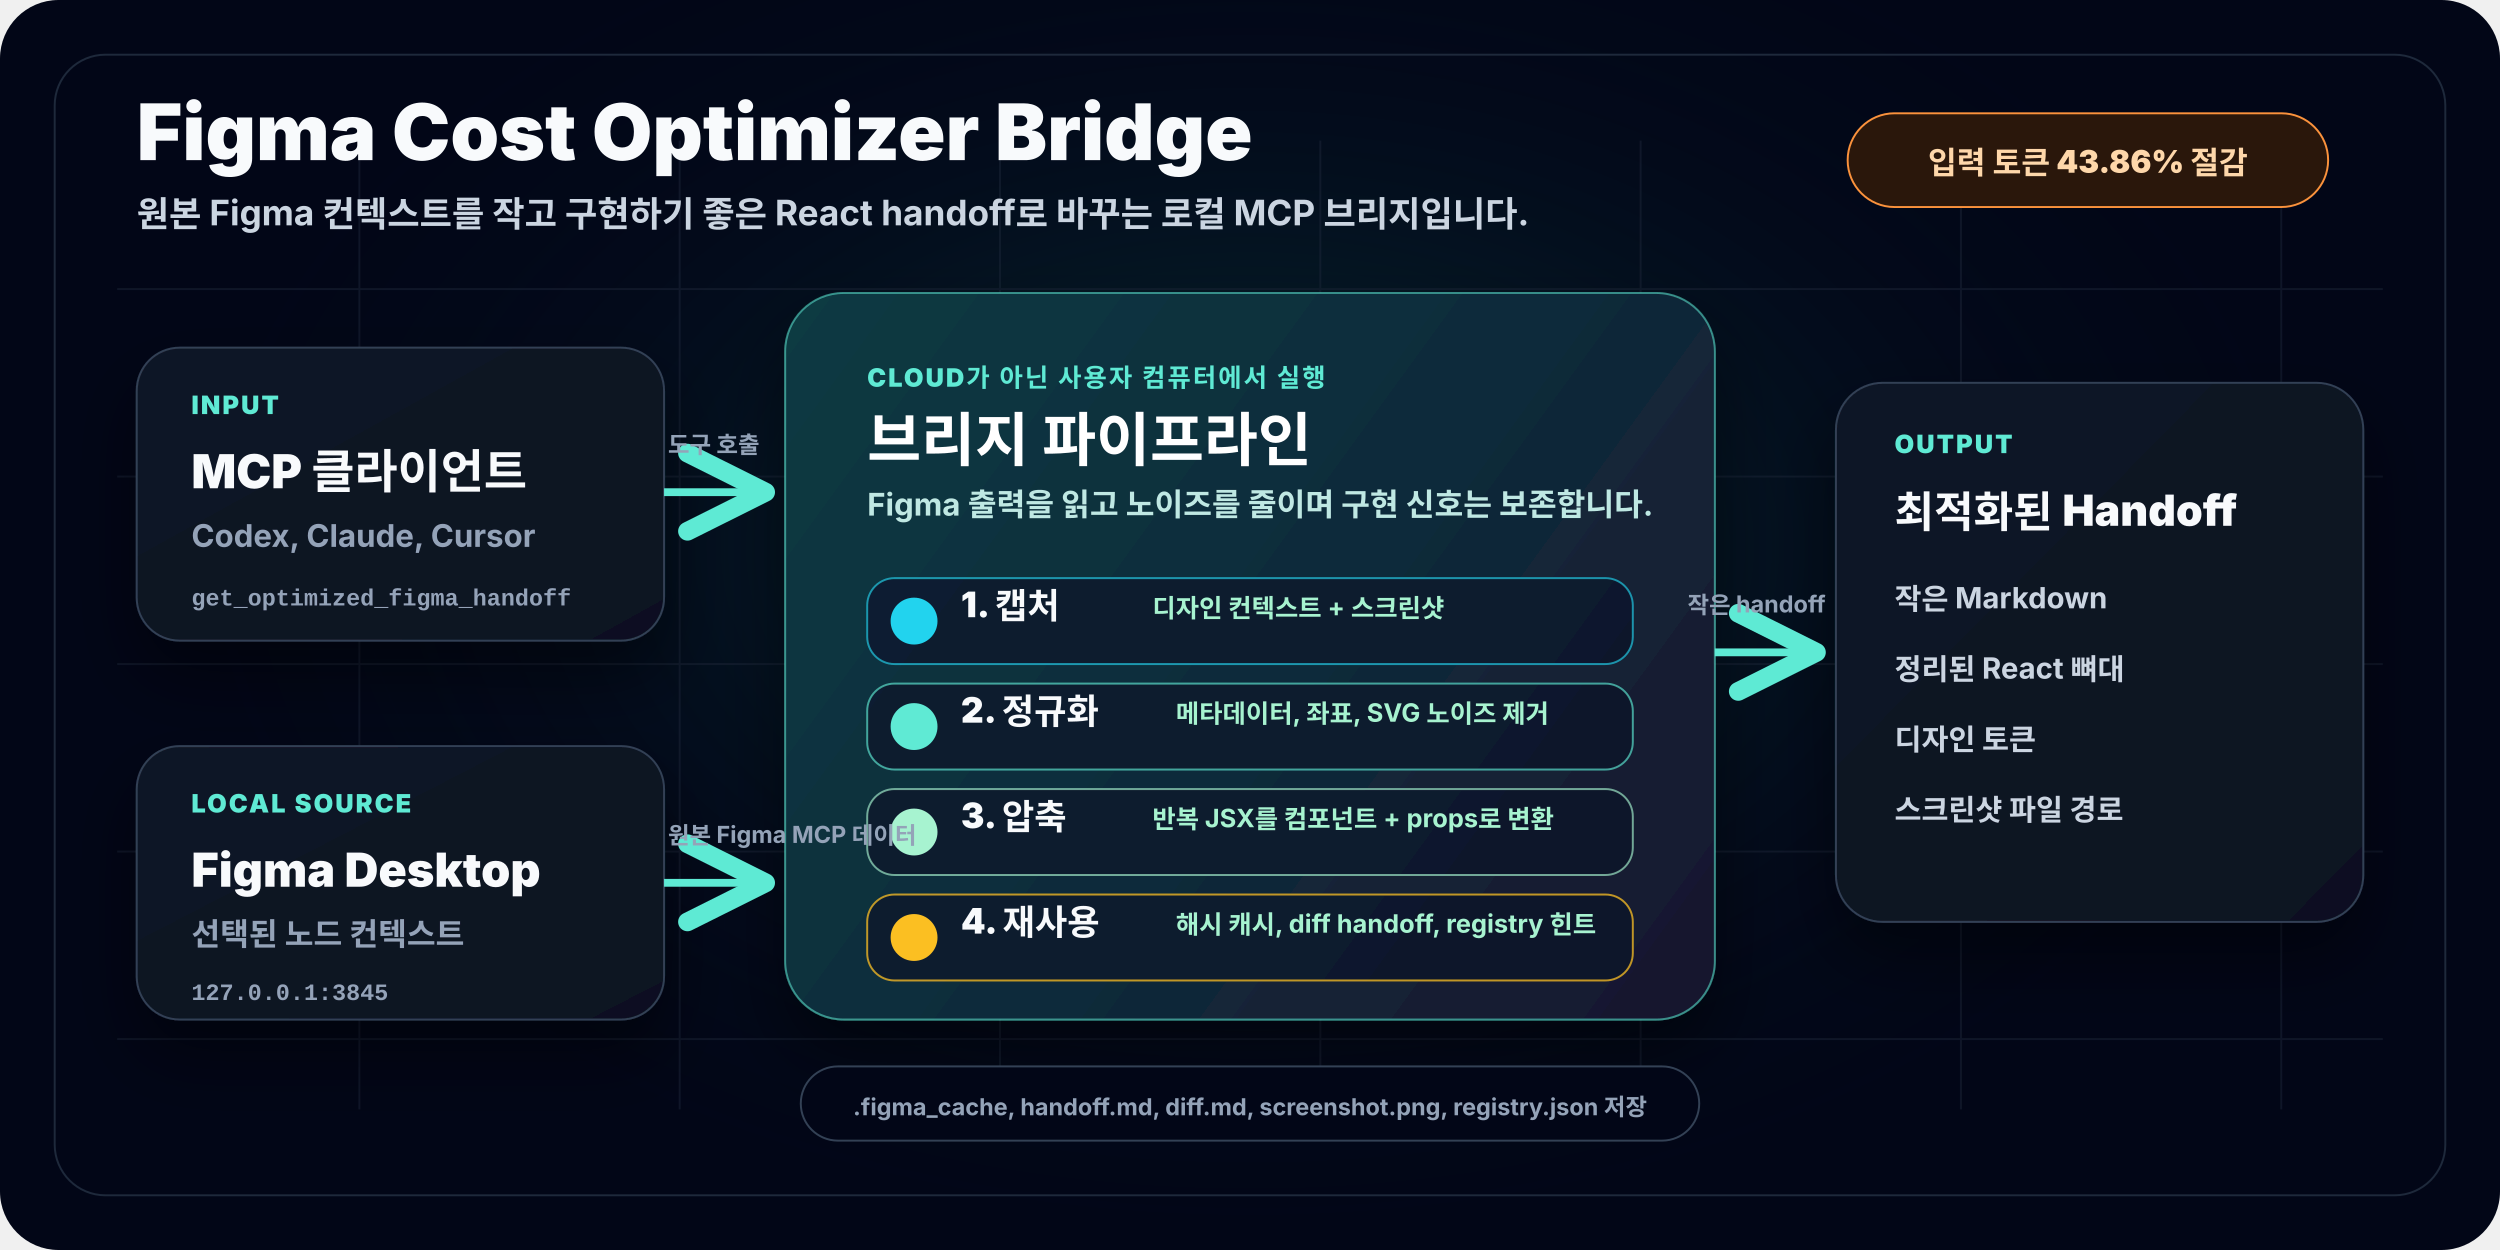
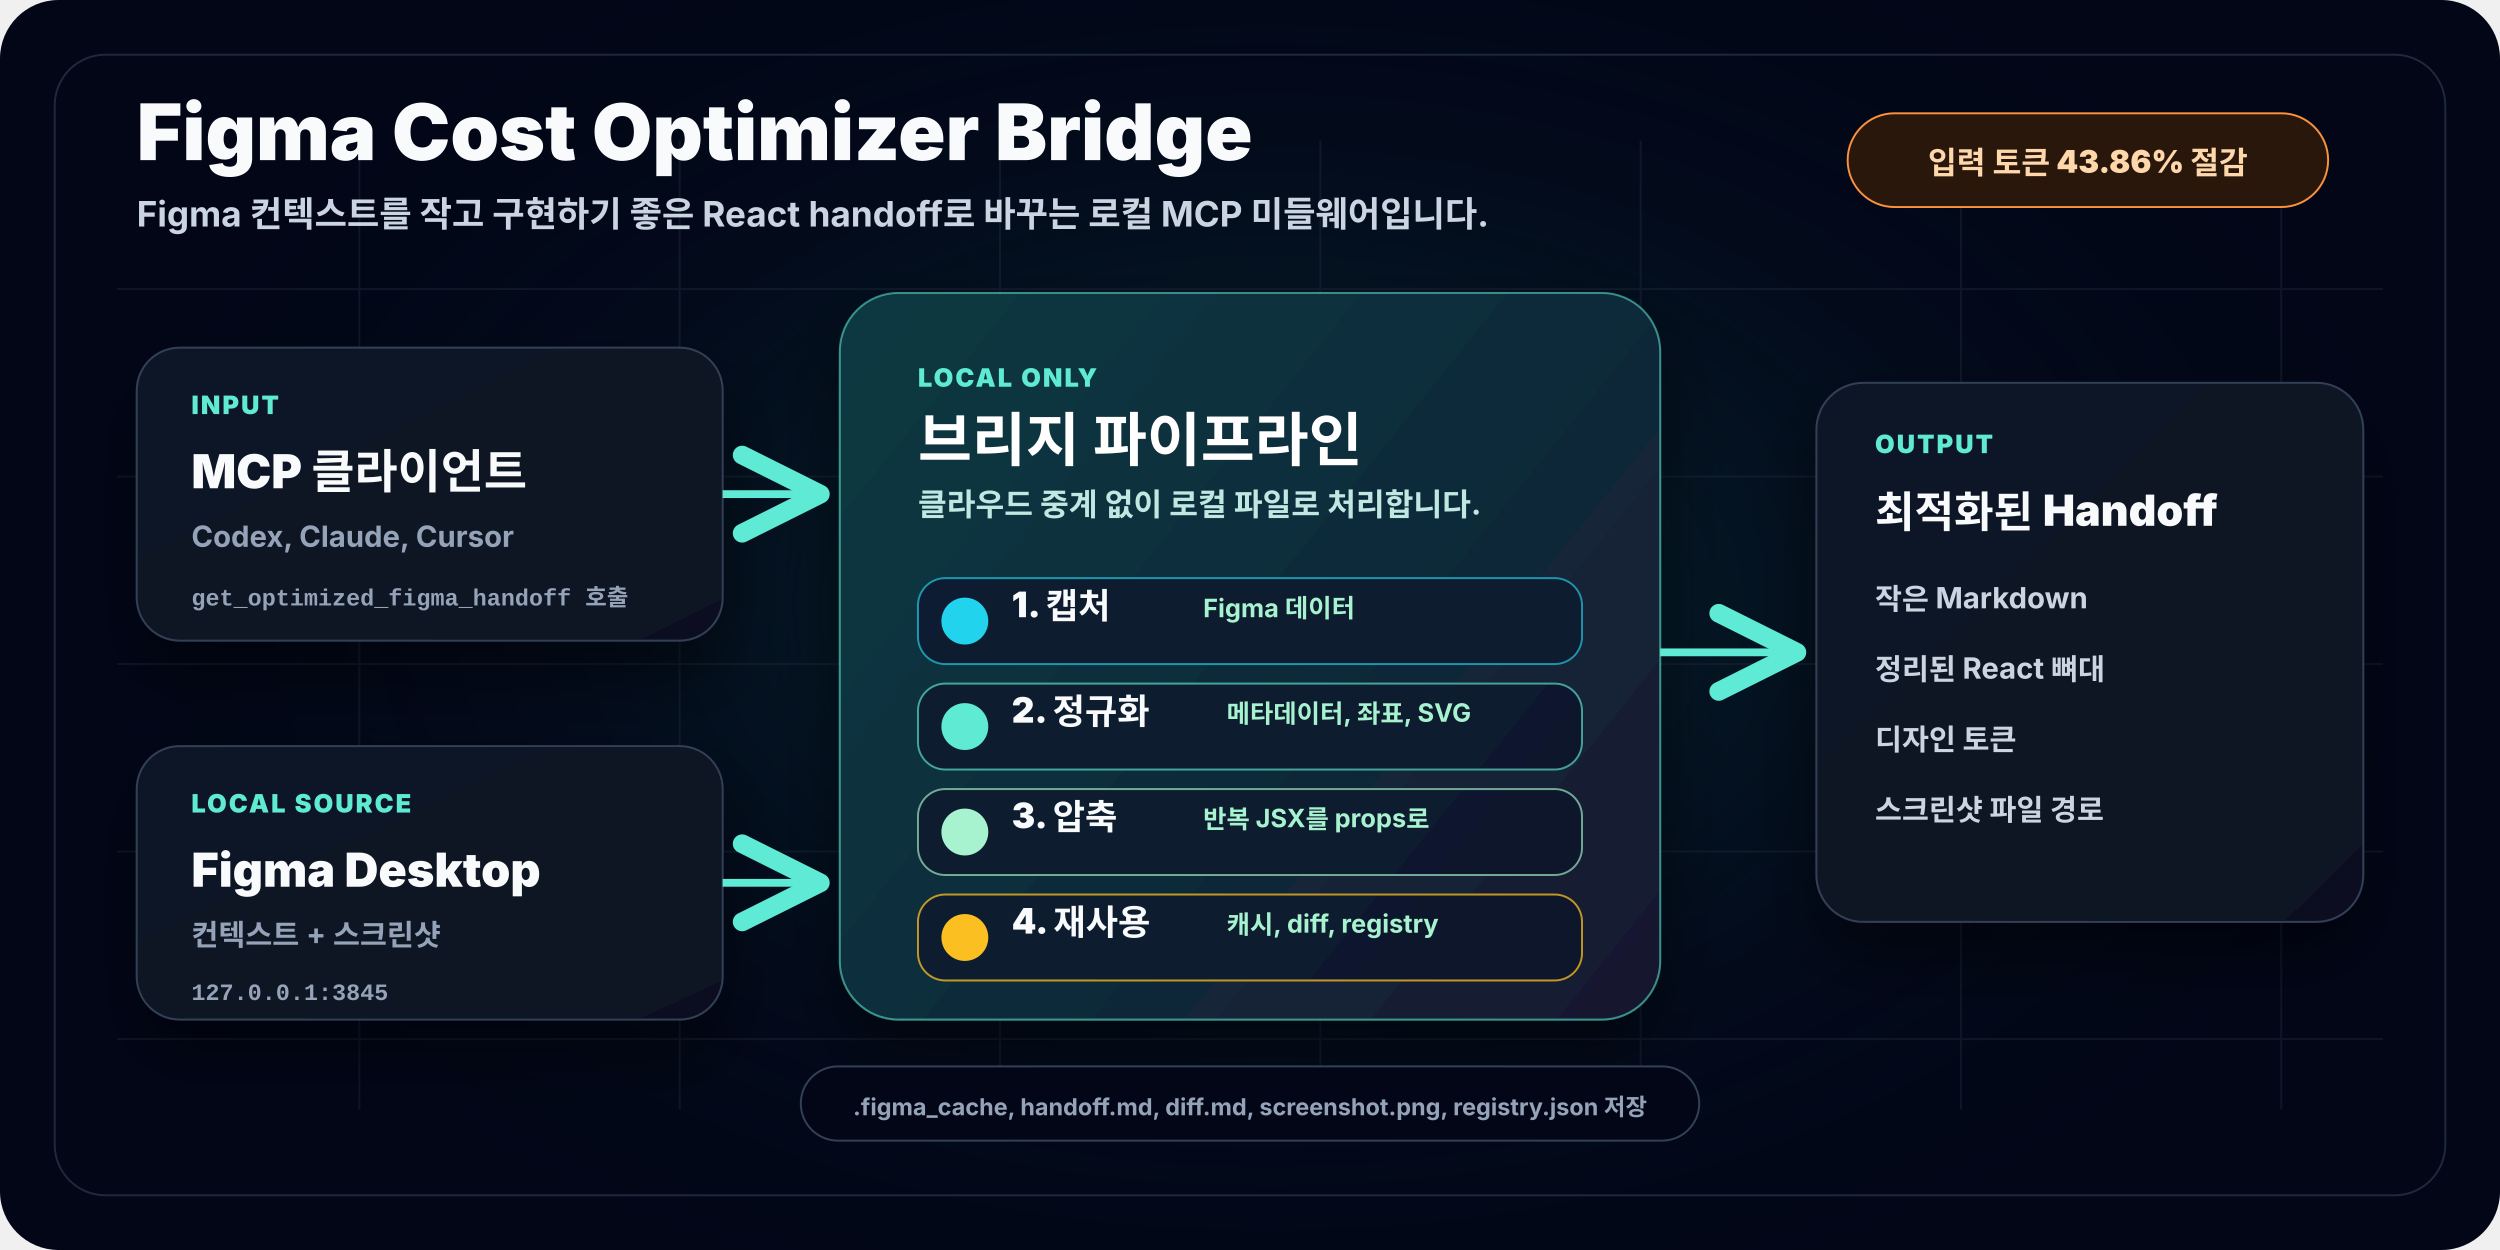
<svg xmlns="http://www.w3.org/2000/svg" width="1280" height="640" viewBox="0 0 1280 640" fill="none" role="img" aria-labelledby="title desc">
  <defs>
-     <radialGradient id="glowA" cx="0" cy="0" r="1" gradientUnits="userSpaceOnUse" gradientTransform="translate(640 280) rotate(90) scale(360 560)">
-       <stop stop-color="#0F766E" stop-opacity="0.35" />
+     <radialGradient id="glow" cx="0" cy="0" r="1" gradientUnits="userSpaceOnUse" gradientTransform="translate(650 310) rotate(90) scale(390 620)">
+       <stop stop-color="#0F766E" stop-opacity="0.32" />
      <stop offset="1" stop-color="#020617" stop-opacity="0" />
    </radialGradient>
-     <linearGradient id="bridgeFill" x1="390" y1="150" x2="890" y2="514" gradientUnits="userSpaceOnUse">
+     <linearGradient id="bridgeFill" x1="410" y1="150" x2="870" y2="520" gradientUnits="userSpaceOnUse">
      <stop stop-color="#0E3B43" />
-       <stop offset="0.55" stop-color="#102A3A" />
+       <stop offset="0.56" stop-color="#102A3A" />
      <stop offset="1" stop-color="#17152D" />
    </linearGradient>
    <linearGradient id="cardFill" x1="0" y1="0" x2="1" y2="1">
      <stop stop-color="#111827" />
      <stop offset="1" stop-color="#0B1120" />
    </linearGradient>
    <filter id="shadow" x="-20%" y="-20%" width="140%" height="160%" color-interpolation-filters="sRGB">
      <feDropShadow dx="0" dy="18" stdDeviation="18" flood-color="#000000" flood-opacity="0.45" />
    </filter>
    <marker id="arrow" markerWidth="14" markerHeight="14" refX="12" refY="7" orient="auto" markerUnits="strokeWidth">
      <path d="M2 2L12 7L2 12" stroke="#5EEAD4" stroke-width="2.4" stroke-linecap="round" stroke-linejoin="round" />
    </marker>
    <style>
      .sans { font-family: Inter, ui-sans-serif, system-ui, -apple-system, BlinkMacSystemFont, "Apple SD Gothic Neo", "Noto Sans KR", "Segoe UI", sans-serif; }
      .title { font-size: 40px; font-weight: 850; fill: #F8FAFC; }
      .subtitle { font-size: 18px; font-weight: 650; fill: #CBD5E1; }
      .eyebrow { font-size: 13px; font-weight: 850; letter-spacing: 0.08em; fill: #5EEAD4; }
      .cardTitle { font-size: 24px; font-weight: 850; fill: #F8FAFC; }
-       .cardCopy { font-size: 16px; font-weight: 650; fill: #94A3B8; }
+       .cardCopy { font-size: 15px; font-weight: 700; fill: #94A3B8; }
      .bridgeTitle { font-size: 30px; font-weight: 850; fill: #FFFFFF; }
-       .bridgeCopy { font-size: 16px; font-weight: 650; fill: #BFE8E3; }
+       .bridgeCopy { font-size: 16px; font-weight: 700; fill: #BFE8E3; }
      .stageTitle { font-size: 18px; font-weight: 850; fill: #F8FAFC; }
-       .stageCopy { font-size: 13px; font-weight: 650; fill: #A7F3D0; }
+       .stageCopy { font-size: 13px; font-weight: 700; fill: #A7F3D0; }
      .outputTitle { font-size: 22px; font-weight: 850; fill: #F8FAFC; }
-       .outputCopy { font-size: 15px; font-weight: 700; fill: #CBD5E1; }
+       .outputCopy { font-size: 15px; font-weight: 750; fill: #CBD5E1; }
      .badge { font-size: 16px; font-weight: 850; fill: #FED7AA; }
      .tiny { font-size: 12px; font-weight: 750; fill: #94A3B8; }
      .mono { font-family: "SFMono-Regular", Consolas, "Liberation Mono", monospace; }
    </style>
  </defs>
  <rect width="1280" height="640" rx="30" fill="#020617" />
-   <rect width="1280" height="640" rx="30" fill="url(#glowA)" />
+   <rect width="1280" height="640" rx="30" fill="url(#glow)" />
  <path d="M60 148H1220M60 244H1220M60 340H1220M60 436H1220M60 532H1220M184 72V568M348 72V568M512 72V568M676 72V568M840 72V568M1004 72V568M1168 72V568" stroke="#1E293B" stroke-width="1" opacity="0.45" />
  <rect x="28" y="28" width="1224" height="584" rx="26" stroke="#1E293B" />
  <text x="70" y="82" class="sans title">Figma Cost Optimizer Bridge</text>
-   <text x="70" y="116" class="sans subtitle">원본 Figma 컨텍스트를 작고 구현하기 좋은 React handoff로 바꾸는 로컬 MCP 브리지입니다.</text>
+   <text x="70" y="116" class="sans subtitle">Figma 컨텍스트를 작고 구현하기 좋은 React handoff로 바꾸는 로컬 MCP 미들웨어입니다.</text>
  <g transform="translate(946 58)">
    <rect width="246" height="48" rx="24" fill="#2A170B" stroke="#FB923C" />
    <text x="123" y="31" text-anchor="middle" class="sans badge">입력 토큰 43.86% 절감</text>
  </g>
  <g filter="url(#shadow)">
-     <rect x="70" y="178" width="270" height="150" rx="22" fill="url(#cardFill)" stroke="#334155" />
+     <rect x="70" y="178" width="300" height="150" rx="22" fill="url(#cardFill)" stroke="#334155" />
    <text x="98" y="212" class="sans eyebrow">INPUT</text>
    <text x="98" y="250" class="sans cardTitle">MCP 클라이언트</text>
    <text x="98" y="280" class="sans cardCopy">Codex, Claude, Cursor</text>
-     <text x="98" y="310" class="mono tiny">get_optimized_figma_handoff</text>
+     <text x="98" y="310" class="mono tiny">get_optimized_figma_handoff 호출</text>
  </g>
  <g filter="url(#shadow)">
-     <rect x="70" y="382" width="270" height="140" rx="22" fill="url(#cardFill)" stroke="#334155" />
+     <rect x="70" y="382" width="300" height="140" rx="22" fill="url(#cardFill)" stroke="#334155" />
    <text x="98" y="416" class="sans eyebrow">LOCAL SOURCE</text>
    <text x="98" y="454" class="sans cardTitle">Figma Desktop</text>
-     <text x="98" y="484" class="sans cardCopy">선택된 노드 컨텍스트</text>
+     <text x="98" y="484" class="sans cardCopy">컨텍스트 + 스크린샷</text>
    <text x="98" y="512" class="mono tiny">127.0.0.1:3845</text>
  </g>
  <g filter="url(#shadow)">
-     <rect x="402" y="150" width="476" height="372" rx="30" fill="url(#bridgeFill)" stroke="#5EEAD4" stroke-opacity="0.55" />
-     <text x="444" y="198" class="sans eyebrow">CLOUD가 아닌 사용자 컴퓨터에서 실행</text>
-     <text x="444" y="236" class="sans bridgeTitle">브리지 파이프라인</text>
-     <text x="444" y="264" class="sans bridgeCopy">Figma 출력을 읽고 노이즈를 줄이며 구현 신호는 보존합니다.</text>
-     <g transform="translate(444 296)">
-       <rect width="392" height="44" rx="14" fill="#0F172A" fill-opacity="0.72" stroke="#22D3EE" stroke-opacity="0.65" />
+     <rect x="430" y="150" width="420" height="372" rx="30" fill="url(#bridgeFill)" stroke="#5EEAD4" stroke-opacity="0.55" />
+     <text x="470" y="198" class="sans eyebrow">LOCAL ONLY</text>
+     <text x="470" y="236" class="sans bridgeTitle">브리지 파이프라인</text>
+     <text x="470" y="264" class="sans bridgeCopy">클라우드 중계 없이 로컬 파일로 처리합니다.</text>
+     <g transform="translate(470 296)">
+       <rect width="340" height="44" rx="14" fill="#0F172A" fill-opacity="0.72" stroke="#22D3EE" stroke-opacity="0.65" />
      <circle cx="24" cy="22" r="12" fill="#22D3EE" />
      <text x="48" y="20" class="sans stageTitle">1. 캡처</text>
-       <text x="146" y="20" class="sans stageCopy">디자인 컨텍스트 + 스크린샷</text>
+       <text x="146" y="20" class="sans stageCopy">Figma 데이터</text>
    </g>
-     <g transform="translate(444 350)">
-       <rect width="392" height="44" rx="14" fill="#0F172A" fill-opacity="0.72" stroke="#5EEAD4" stroke-opacity="0.65" />
+     <g transform="translate(470 350)">
+       <rect width="340" height="44" rx="14" fill="#0F172A" fill-opacity="0.72" stroke="#5EEAD4" stroke-opacity="0.65" />
      <circle cx="24" cy="22" r="12" fill="#5EEAD4" />
      <text x="48" y="20" class="sans stageTitle">2. 정규화</text>
-       <text x="158" y="20" class="sans stageCopy">메타데이터, 좌표, SVG 노이즈 제거</text>
+       <text x="158" y="20" class="sans stageCopy">메타데이터, 좌표, SVG</text>
    </g>
-     <g transform="translate(444 404)">
-       <rect width="392" height="44" rx="14" fill="#0F172A" fill-opacity="0.72" stroke="#A7F3D0" stroke-opacity="0.65" />
+     <g transform="translate(470 404)">
+       <rect width="340" height="44" rx="14" fill="#0F172A" fill-opacity="0.72" stroke="#A7F3D0" stroke-opacity="0.65" />
      <circle cx="24" cy="22" r="12" fill="#A7F3D0" />
      <text x="48" y="20" class="sans stageTitle">3. 압축</text>
-       <text x="146" y="20" class="sans stageCopy">반복 JSX를 컴포넌트 + props로 변환</text>
+       <text x="146" y="20" class="sans stageCopy">반복 JSX를 props로</text>
    </g>
-     <g transform="translate(444 458)">
-       <rect width="392" height="44" rx="14" fill="#0F172A" fill-opacity="0.72" stroke="#FBBF24" stroke-opacity="0.75" />
+     <g transform="translate(470 458)">
+       <rect width="340" height="44" rx="14" fill="#0F172A" fill-opacity="0.72" stroke="#FBBF24" stroke-opacity="0.75" />
      <circle cx="24" cy="22" r="12" fill="#FBBF24" />
      <text x="48" y="20" class="sans stageTitle">4. 재사용</text>
-       <text x="158" y="20" class="sans stageCopy">해시 캐시, diff handoff, registry 힌트</text>
+       <text x="158" y="20" class="sans stageCopy">캐시, diff, registry</text>
    </g>
  </g>
  <g filter="url(#shadow)">
-     <rect x="940" y="196" width="270" height="276" rx="24" fill="url(#cardFill)" stroke="#334155" />
-     <text x="970" y="232" class="sans eyebrow">OUTPUT</text>
-     <text x="970" y="270" class="sans outputTitle">최적화된 Handoff</text>
-     <text x="970" y="312" class="sans outputCopy">작은 Markdown</text>
-     <text x="970" y="348" class="sans outputCopy">정리된 React 뼈대</text>
-     <text x="970" y="384" class="sans outputCopy">디자인 토큰</text>
-     <text x="970" y="420" class="sans outputCopy">스크린샷 파일 경로</text>
+     <rect x="930" y="196" width="280" height="276" rx="24" fill="url(#cardFill)" stroke="#334155" />
+     <text x="960" y="232" class="sans eyebrow">OUTPUT</text>
+     <text x="960" y="270" class="sans outputTitle">최적화된 Handoff</text>
+     <text x="960" y="312" class="sans outputCopy">작은 Markdown</text>
+     <text x="960" y="348" class="sans outputCopy">정리된 React 뼈대</text>
+     <text x="960" y="384" class="sans outputCopy">디자인 토큰</text>
+     <text x="960" y="420" class="sans outputCopy">스크린샷 파일 경로</text>
  </g>
-   <path d="M340 252H392" stroke="#5EEAD4" stroke-width="4" marker-end="url(#arrow)" />
-   <text x="342" y="232" class="sans tiny">도구 호출</text>
-   <path d="M340 452H392" stroke="#5EEAD4" stroke-width="4" marker-end="url(#arrow)" />
-   <text x="342" y="432" class="sans tiny">원본 Figma MCP 데이터</text>
-   <path d="M878 334H930" stroke="#5EEAD4" stroke-width="4" marker-end="url(#arrow)" />
-   <text x="864" y="314" class="sans tiny">작은 handoff</text>
+   <path d="M370 253H420" stroke="#5EEAD4" stroke-width="4" marker-end="url(#arrow)" />
+   <path d="M370 452H420" stroke="#5EEAD4" stroke-width="4" marker-end="url(#arrow)" />
+   <path d="M850 334H920" stroke="#5EEAD4" stroke-width="4" marker-end="url(#arrow)" />
  <g transform="translate(410 546)">
    <rect width="460" height="38" rx="19" fill="#020617" stroke="#334155" />
    <text x="230" y="25" text-anchor="middle" class="sans tiny">.figma_cache, handoff.md, diff.md, screenshot.png, registry.json 저장</text>
  </g>
</svg>
